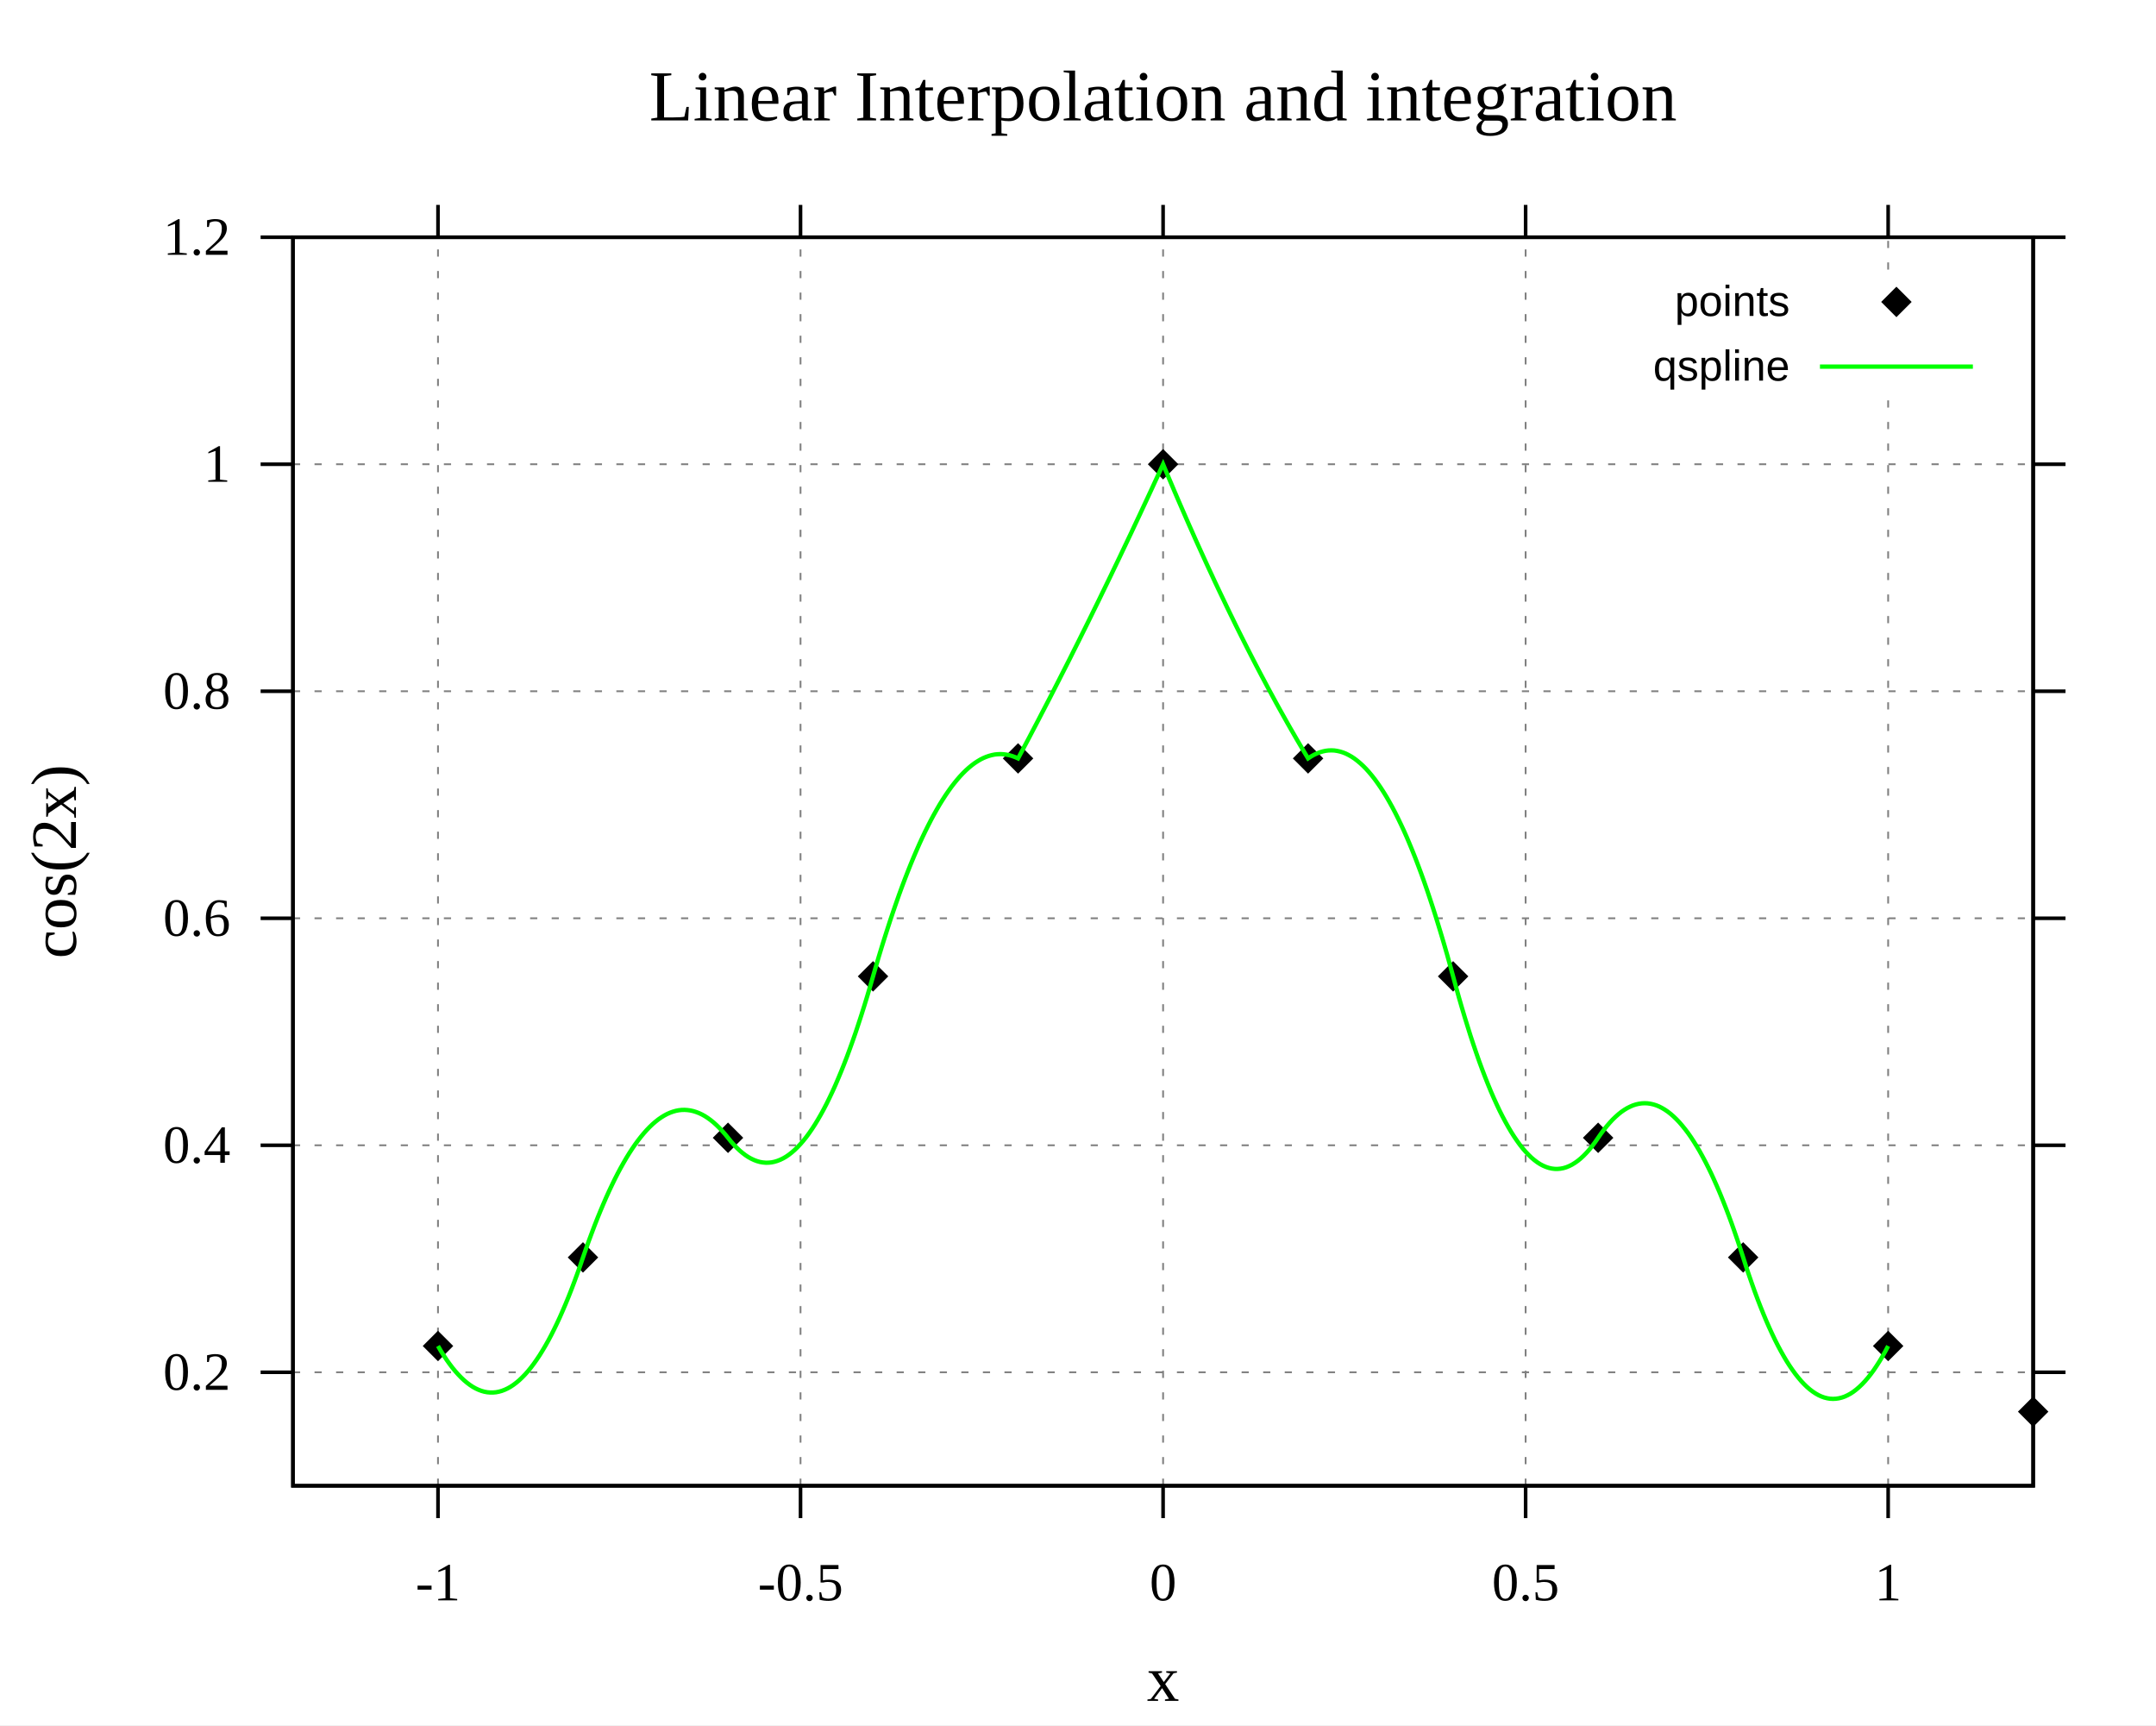
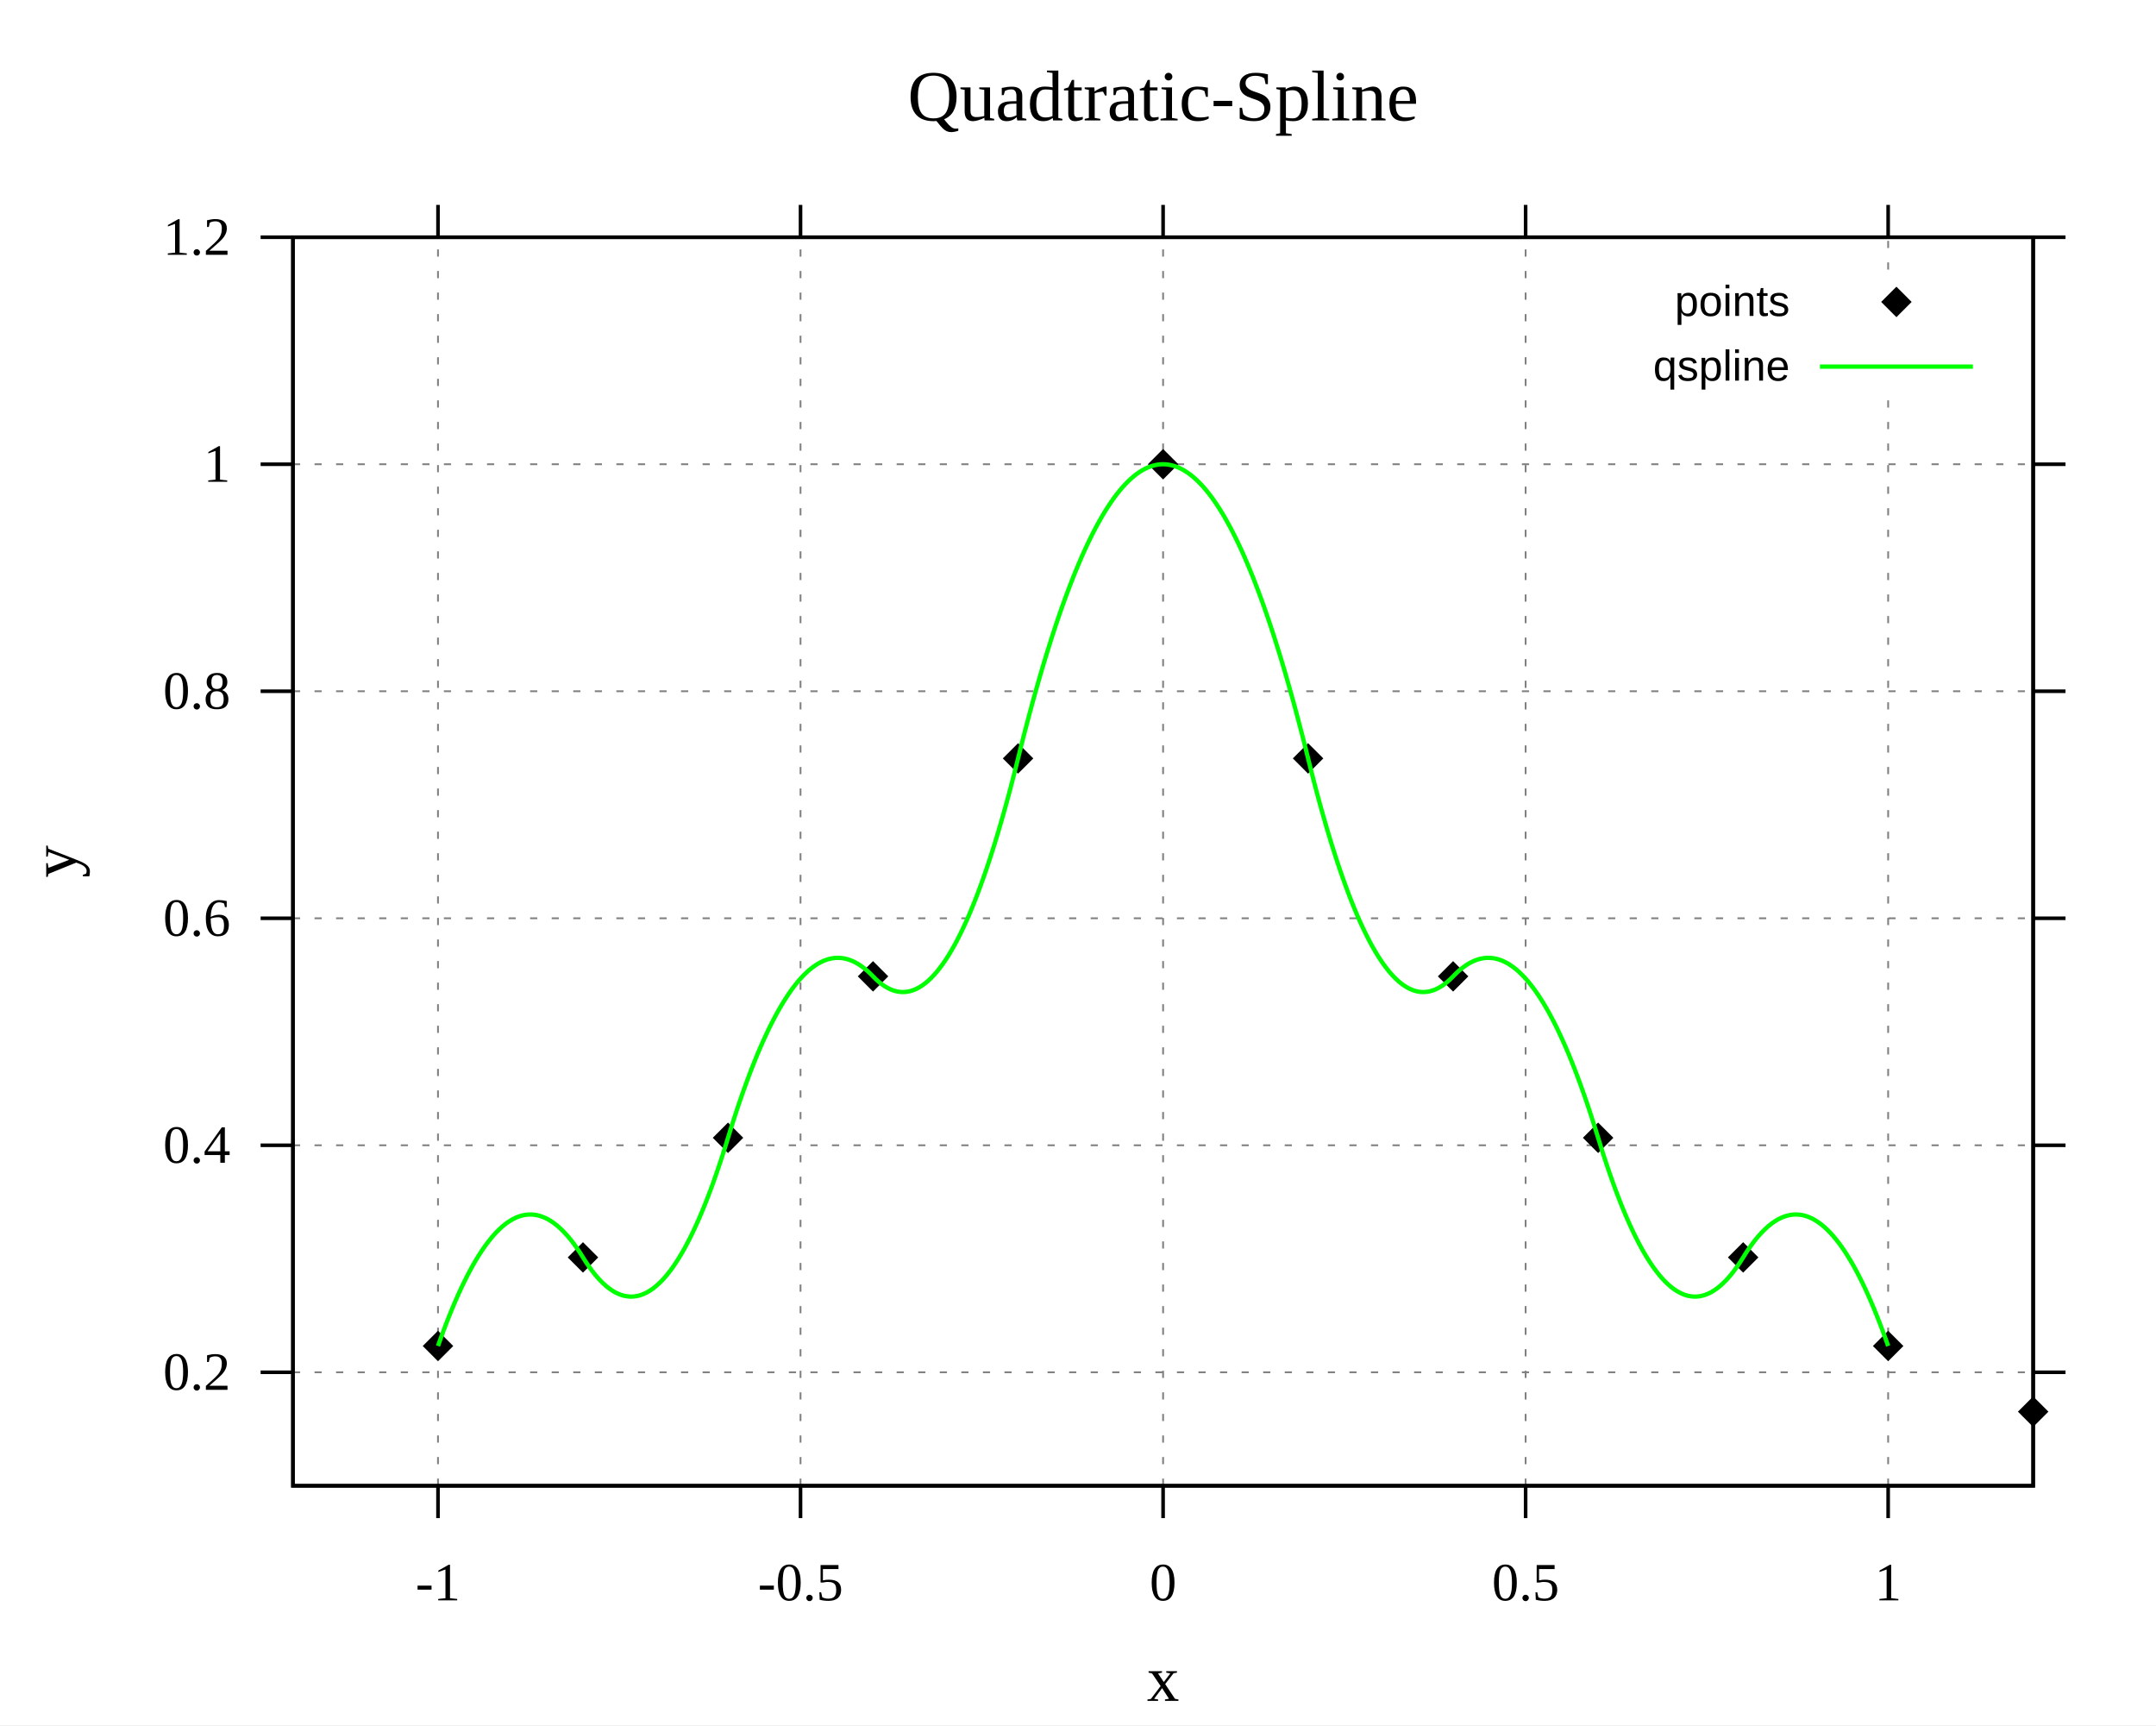
<svg xmlns="http://www.w3.org/2000/svg" xmlns:xlink="http://www.w3.org/1999/xlink" width="600" height="480" viewBox="0 0 600 480">
  <g id="gnuplot_canvas">
    <rect x="0" y="0" width="600" height="480" fill="#ffffff" />
    <defs>
      <circle id="gpDot" r="0.5" stroke-width="0.5" stroke="currentColor" />
      <path id="gpPt0" stroke-width="0.222" stroke="currentColor" d="M-1,0 h2 M0,-1 v2" />
      <path id="gpPt1" stroke-width="0.222" stroke="currentColor" d="M-1,-1 L1,1 M1,-1 L-1,1" />
      <path id="gpPt2" stroke-width="0.222" stroke="currentColor" d="M-1,0 L1,0 M0,-1 L0,1 M-1,-1 L1,1 M-1,1 L1,-1" />
      <rect id="gpPt3" stroke-width="0.222" stroke="currentColor" x="-1" y="-1" width="2" height="2" />
      <rect id="gpPt4" stroke-width="0.222" stroke="currentColor" fill="currentColor" x="-1" y="-1" width="2" height="2" />
      <circle id="gpPt5" stroke-width="0.222" stroke="currentColor" cx="0" cy="0" r="1" />
      <use xlink:href="#gpPt5" id="gpPt6" fill="currentColor" stroke="none" />
      <path id="gpPt7" stroke-width="0.222" stroke="currentColor" d="M0,-1.33 L-1.33,0.67 L1.33,0.67 z" />
      <use xlink:href="#gpPt7" id="gpPt8" fill="currentColor" stroke="none" />
      <use xlink:href="#gpPt7" id="gpPt9" stroke="currentColor" transform="rotate(180)" />
      <use xlink:href="#gpPt9" id="gpPt10" fill="currentColor" stroke="none" />
      <use xlink:href="#gpPt3" id="gpPt11" stroke="currentColor" transform="rotate(45)" />
      <use xlink:href="#gpPt11" id="gpPt12" fill="currentColor" stroke="none" />
      <path id="gpPt13" stroke-width="0.222" stroke="currentColor" d="M0,1.330 L1.265,0.411 L0.782,-1.067 L-0.782,-1.076 L-1.265,0.411 z" />
      <use xlink:href="#gpPt13" id="gpPt14" fill="currentColor" stroke="none" />
      <filter id="textbox" filterUnits="objectBoundingBox" x="0" y="0" height="1" width="1">
        <feFlood flood-color="#FFFFFF" flood-opacity="1" result="bgnd" />
        <feComposite in="SourceGraphic" in2="bgnd" operator="atop" />
      </filter>
      <filter id="greybox" filterUnits="objectBoundingBox" x="0" y="0" height="1" width="1">
        <feFlood flood-color="lightgrey" flood-opacity="1" result="grey" />
        <feComposite in="SourceGraphic" in2="grey" operator="atop" />
      </filter>
    </defs>
    <g fill="none" color="#FFFFFF" stroke="currentColor" stroke-width="1.00" stroke-linecap="butt" stroke-linejoin="miter">
</g>
    <g fill="none" color="black" stroke="currentColor" stroke-width="1.00" stroke-linecap="butt" stroke-linejoin="miter">
</g>
    <g fill="none" color="black" stroke="black" stroke-width="0.50" stroke-linecap="butt" stroke-linejoin="miter">
</g>
    <g fill="none" color="gray" stroke="currentColor" stroke-width="0.50" stroke-linecap="butt" stroke-linejoin="miter">
      <path stroke="gray" stroke-dasharray="2,4" class="gridline" d="M81.53,381.82 L565.82,381.82  " />
    </g>
    <g fill="none" color="gray" stroke="gray" stroke-width="1.00" stroke-linecap="butt" stroke-linejoin="miter">
</g>
    <g fill="none" color="black" stroke="currentColor" stroke-width="1.00" stroke-linecap="butt" stroke-linejoin="miter">
      <path stroke="black" d="M81.53,381.82 L72.53,381.82 M565.82,381.82 L574.82,381.82  " />
      <g transform="translate(64.14,386.70)" stroke="none" fill="black" font-family="Times New Roman" font-size="15.00" text-anchor="end">
        <text>
          <tspan font-family="Times New Roman"> 0.2</tspan>
        </text>
      </g>
    </g>
    <g fill="none" color="black" stroke="currentColor" stroke-width="1.00" stroke-linecap="butt" stroke-linejoin="miter">
</g>
    <g fill="none" color="black" stroke="black" stroke-width="0.50" stroke-linecap="butt" stroke-linejoin="miter">
</g>
    <g fill="none" color="gray" stroke="currentColor" stroke-width="0.50" stroke-linecap="butt" stroke-linejoin="miter">
      <path stroke="gray" stroke-dasharray="2,4" class="gridline" d="M81.53,318.66 L565.82,318.66  " />
    </g>
    <g fill="none" color="gray" stroke="gray" stroke-width="1.00" stroke-linecap="butt" stroke-linejoin="miter">
</g>
    <g fill="none" color="black" stroke="currentColor" stroke-width="1.00" stroke-linecap="butt" stroke-linejoin="miter">
      <path stroke="black" d="M81.53,318.66 L72.53,318.66 M565.82,318.66 L574.82,318.66  " />
      <g transform="translate(64.14,323.54)" stroke="none" fill="black" font-family="Times New Roman" font-size="15.00" text-anchor="end">
        <text>
          <tspan font-family="Times New Roman"> 0.4</tspan>
        </text>
      </g>
    </g>
    <g fill="none" color="black" stroke="currentColor" stroke-width="1.00" stroke-linecap="butt" stroke-linejoin="miter">
</g>
    <g fill="none" color="black" stroke="black" stroke-width="0.50" stroke-linecap="butt" stroke-linejoin="miter">
</g>
    <g fill="none" color="gray" stroke="currentColor" stroke-width="0.50" stroke-linecap="butt" stroke-linejoin="miter">
      <path stroke="gray" stroke-dasharray="2,4" class="gridline" d="M81.53,255.50 L565.82,255.50  " />
    </g>
    <g fill="none" color="gray" stroke="gray" stroke-width="1.00" stroke-linecap="butt" stroke-linejoin="miter">
</g>
    <g fill="none" color="black" stroke="currentColor" stroke-width="1.00" stroke-linecap="butt" stroke-linejoin="miter">
      <path stroke="black" d="M81.53,255.50 L72.53,255.50 M565.82,255.50 L574.82,255.50  " />
      <g transform="translate(64.14,260.38)" stroke="none" fill="black" font-family="Times New Roman" font-size="15.00" text-anchor="end">
        <text>
          <tspan font-family="Times New Roman"> 0.6</tspan>
        </text>
      </g>
    </g>
    <g fill="none" color="black" stroke="currentColor" stroke-width="1.00" stroke-linecap="butt" stroke-linejoin="miter">
</g>
    <g fill="none" color="black" stroke="black" stroke-width="0.50" stroke-linecap="butt" stroke-linejoin="miter">
</g>
    <g fill="none" color="gray" stroke="currentColor" stroke-width="0.50" stroke-linecap="butt" stroke-linejoin="miter">
      <path stroke="gray" stroke-dasharray="2,4" class="gridline" d="M81.53,192.33 L565.82,192.33  " />
    </g>
    <g fill="none" color="gray" stroke="gray" stroke-width="1.00" stroke-linecap="butt" stroke-linejoin="miter">
</g>
    <g fill="none" color="black" stroke="currentColor" stroke-width="1.00" stroke-linecap="butt" stroke-linejoin="miter">
      <path stroke="black" d="M81.53,192.33 L72.53,192.33 M565.82,192.33 L574.82,192.33  " />
      <g transform="translate(64.14,197.21)" stroke="none" fill="black" font-family="Times New Roman" font-size="15.00" text-anchor="end">
        <text>
          <tspan font-family="Times New Roman"> 0.8</tspan>
        </text>
      </g>
    </g>
    <g fill="none" color="black" stroke="currentColor" stroke-width="1.00" stroke-linecap="butt" stroke-linejoin="miter">
</g>
    <g fill="none" color="black" stroke="black" stroke-width="0.50" stroke-linecap="butt" stroke-linejoin="miter">
</g>
    <g fill="none" color="gray" stroke="currentColor" stroke-width="0.50" stroke-linecap="butt" stroke-linejoin="miter">
      <path stroke="gray" stroke-dasharray="2,4" class="gridline" d="M81.53,129.17 L565.82,129.17  " />
    </g>
    <g fill="none" color="gray" stroke="gray" stroke-width="1.00" stroke-linecap="butt" stroke-linejoin="miter">
</g>
    <g fill="none" color="black" stroke="currentColor" stroke-width="1.00" stroke-linecap="butt" stroke-linejoin="miter">
      <path stroke="black" d="M81.53,129.17 L72.53,129.17 M565.82,129.17 L574.82,129.17  " />
      <g transform="translate(64.14,134.05)" stroke="none" fill="black" font-family="Times New Roman" font-size="15.00" text-anchor="end">
        <text>
          <tspan font-family="Times New Roman"> 1</tspan>
        </text>
      </g>
    </g>
    <g fill="none" color="black" stroke="currentColor" stroke-width="1.00" stroke-linecap="butt" stroke-linejoin="miter">
</g>
    <g fill="none" color="black" stroke="black" stroke-width="0.50" stroke-linecap="butt" stroke-linejoin="miter">
</g>
    <g fill="none" color="gray" stroke="currentColor" stroke-width="0.50" stroke-linecap="butt" stroke-linejoin="miter">
      <path stroke="gray" stroke-dasharray="2,4" class="gridline" d="M81.53,66.01 L565.82,66.01  " />
    </g>
    <g fill="none" color="gray" stroke="gray" stroke-width="1.00" stroke-linecap="butt" stroke-linejoin="miter">
</g>
    <g fill="none" color="black" stroke="currentColor" stroke-width="1.00" stroke-linecap="butt" stroke-linejoin="miter">
      <path stroke="black" d="M81.53,66.01 L72.53,66.01 M565.82,66.01 L574.82,66.01  " />
      <g transform="translate(64.14,70.89)" stroke="none" fill="black" font-family="Times New Roman" font-size="15.00" text-anchor="end">
        <text>
          <tspan font-family="Times New Roman"> 1.2</tspan>
        </text>
      </g>
    </g>
    <g fill="none" color="black" stroke="currentColor" stroke-width="1.00" stroke-linecap="butt" stroke-linejoin="miter">
</g>
    <g fill="none" color="black" stroke="black" stroke-width="0.50" stroke-linecap="butt" stroke-linejoin="miter">
</g>
    <g fill="none" color="gray" stroke="currentColor" stroke-width="0.50" stroke-linecap="butt" stroke-linejoin="miter">
      <path stroke="gray" stroke-dasharray="2,4" class="gridline" d="M121.89,413.40 L121.89,66.01  " />
    </g>
    <g fill="none" color="gray" stroke="gray" stroke-width="1.00" stroke-linecap="butt" stroke-linejoin="miter">
</g>
    <g fill="none" color="black" stroke="currentColor" stroke-width="1.00" stroke-linecap="butt" stroke-linejoin="miter">
      <path stroke="black" d="M121.89,413.40 L121.89,422.40 M121.89,66.01 L121.89,57.01  " />
      <g transform="translate(121.89,445.28)" stroke="none" fill="black" font-family="Times New Roman" font-size="15.00" text-anchor="middle">
        <text>
          <tspan font-family="Times New Roman">-1</tspan>
        </text>
      </g>
    </g>
    <g fill="none" color="black" stroke="currentColor" stroke-width="1.00" stroke-linecap="butt" stroke-linejoin="miter">
</g>
    <g fill="none" color="black" stroke="black" stroke-width="0.50" stroke-linecap="butt" stroke-linejoin="miter">
</g>
    <g fill="none" color="gray" stroke="currentColor" stroke-width="0.50" stroke-linecap="butt" stroke-linejoin="miter">
      <path stroke="gray" stroke-dasharray="2,4" class="gridline" d="M222.78,413.40 L222.78,66.01  " />
    </g>
    <g fill="none" color="gray" stroke="gray" stroke-width="1.00" stroke-linecap="butt" stroke-linejoin="miter">
</g>
    <g fill="none" color="black" stroke="currentColor" stroke-width="1.00" stroke-linecap="butt" stroke-linejoin="miter">
      <path stroke="black" d="M222.78,413.40 L222.78,422.40 M222.78,66.01 L222.78,57.01  " />
      <g transform="translate(222.78,445.28)" stroke="none" fill="black" font-family="Times New Roman" font-size="15.00" text-anchor="middle">
        <text>
          <tspan font-family="Times New Roman">-0.5</tspan>
        </text>
      </g>
    </g>
    <g fill="none" color="black" stroke="currentColor" stroke-width="1.00" stroke-linecap="butt" stroke-linejoin="miter">
</g>
    <g fill="none" color="black" stroke="black" stroke-width="0.50" stroke-linecap="butt" stroke-linejoin="miter">
</g>
    <g fill="none" color="gray" stroke="currentColor" stroke-width="0.50" stroke-linecap="butt" stroke-linejoin="miter">
      <path stroke="gray" stroke-dasharray="2,4" class="gridline" d="M323.68,413.40 L323.68,66.01  " />
    </g>
    <g fill="none" color="gray" stroke="gray" stroke-width="1.00" stroke-linecap="butt" stroke-linejoin="miter">
</g>
    <g fill="none" color="black" stroke="currentColor" stroke-width="1.00" stroke-linecap="butt" stroke-linejoin="miter">
      <path stroke="black" d="M323.68,413.40 L323.68,422.40 M323.68,66.01 L323.68,57.01  " />
      <g transform="translate(323.68,445.28)" stroke="none" fill="black" font-family="Times New Roman" font-size="15.00" text-anchor="middle">
        <text>
          <tspan font-family="Times New Roman"> 0</tspan>
        </text>
      </g>
    </g>
    <g fill="none" color="black" stroke="currentColor" stroke-width="1.00" stroke-linecap="butt" stroke-linejoin="miter">
</g>
    <g fill="none" color="black" stroke="black" stroke-width="0.50" stroke-linecap="butt" stroke-linejoin="miter">
</g>
    <g fill="none" color="gray" stroke="currentColor" stroke-width="0.50" stroke-linecap="butt" stroke-linejoin="miter">
      <path stroke="gray" stroke-dasharray="2,4" class="gridline" d="M424.57,413.40 L424.57,66.01  " />
    </g>
    <g fill="none" color="gray" stroke="gray" stroke-width="1.00" stroke-linecap="butt" stroke-linejoin="miter">
</g>
    <g fill="none" color="black" stroke="currentColor" stroke-width="1.00" stroke-linecap="butt" stroke-linejoin="miter">
      <path stroke="black" d="M424.57,413.40 L424.57,422.40 M424.57,66.01 L424.57,57.01  " />
      <g transform="translate(424.57,445.28)" stroke="none" fill="black" font-family="Times New Roman" font-size="15.00" text-anchor="middle">
        <text>
          <tspan font-family="Times New Roman"> 0.5</tspan>
        </text>
      </g>
    </g>
    <g fill="none" color="black" stroke="currentColor" stroke-width="1.00" stroke-linecap="butt" stroke-linejoin="miter">
</g>
    <g fill="none" color="black" stroke="black" stroke-width="0.50" stroke-linecap="butt" stroke-linejoin="miter">
</g>
    <g fill="none" color="gray" stroke="currentColor" stroke-width="0.50" stroke-linecap="butt" stroke-linejoin="miter">
      <path stroke="gray" stroke-dasharray="2,4" class="gridline" d="M525.46,413.40 L525.46,111.01 M525.46,75.01 L525.46,66.01  " />
    </g>
    <g fill="none" color="gray" stroke="gray" stroke-width="1.00" stroke-linecap="butt" stroke-linejoin="miter">
</g>
    <g fill="none" color="black" stroke="currentColor" stroke-width="1.00" stroke-linecap="butt" stroke-linejoin="miter">
      <path stroke="black" d="M525.46,413.40 L525.46,422.40 M525.46,66.01 L525.46,57.01  " />
      <g transform="translate(525.46,445.28)" stroke="none" fill="black" font-family="Times New Roman" font-size="15.00" text-anchor="middle">
        <text>
          <tspan font-family="Times New Roman"> 1</tspan>
        </text>
      </g>
    </g>
    <g fill="none" color="black" stroke="currentColor" stroke-width="1.00" stroke-linecap="butt" stroke-linejoin="miter">
</g>
    <g fill="none" color="black" stroke="currentColor" stroke-width="1.00" stroke-linecap="butt" stroke-linejoin="miter">
      <path stroke="black" d="M81.53,66.01 L81.53,413.40 L565.82,413.40 L565.82,66.01 L81.53,66.01 Z  " />
    </g>
    <g fill="none" color="black" stroke="currentColor" stroke-width="1.00" stroke-linecap="butt" stroke-linejoin="miter">
      <g transform="translate(21.13,239.71) rotate(270)" stroke="none" fill="black" font-family="Times New Roman" font-size="18.00" text-anchor="middle">
        <text>
-           <tspan font-family="Times New Roman">cos(2x)</tspan>
+           <tspan font-family="Times New Roman">y</tspan>
        </text>
      </g>
    </g>
    <g fill="none" color="black" stroke="currentColor" stroke-width="1.00" stroke-linecap="butt" stroke-linejoin="miter">
      <g transform="translate(323.67,473.25)" stroke="none" fill="black" font-family="Times New Roman" font-size="18.00" text-anchor="middle">
        <text>
          <tspan font-family="Times New Roman">x</tspan>
        </text>
      </g>
    </g>
    <g fill="none" color="black" stroke="currentColor" stroke-width="1.00" stroke-linecap="butt" stroke-linejoin="miter">
</g>
    <g id="gnuplot_plot_1">
      <g fill="none" color="#FFFFFF" stroke="currentColor" stroke-width="1.20" stroke-linecap="butt" stroke-linejoin="miter">
</g>
      <g fill="none" color="black" stroke="currentColor" stroke-width="1.20" stroke-linecap="butt" stroke-linejoin="miter">
        <g transform="translate(498.09,87.91)" stroke="none" fill="black" font-family="Arial" font-size="12.00" text-anchor="end">
          <text>
            <tspan font-family="Arial">points</tspan>
          </text>
        </g>
      </g>
      <g fill="none" color="black" stroke="currentColor" stroke-width="1.20" stroke-linecap="butt" stroke-linejoin="miter">
        <use xlink:href="#gpPt12" transform="translate(121.89,374.51) scale(2.70)" color="rgb(  0,   0,   0)" />
        <use xlink:href="#gpPt12" transform="translate(162.24,349.86) scale(2.70)" color="rgb(  0,   0,   0)" />
        <use xlink:href="#gpPt12" transform="translate(202.60,316.58) scale(2.70)" color="rgb(  0,   0,   0)" />
        <use xlink:href="#gpPt12" transform="translate(242.96,271.66) scale(2.70)" color="rgb(  0,   0,   0)" />
        <use xlink:href="#gpPt12" transform="translate(283.32,211.02) scale(2.70)" color="rgb(  0,   0,   0)" />
        <use xlink:href="#gpPt12" transform="translate(323.68,129.17) scale(2.70)" color="rgb(  0,   0,   0)" />
        <use xlink:href="#gpPt12" transform="translate(364.03,211.02) scale(2.70)" color="rgb(  0,   0,   0)" />
        <use xlink:href="#gpPt12" transform="translate(404.39,271.66) scale(2.70)" color="rgb(  0,   0,   0)" />
        <use xlink:href="#gpPt12" transform="translate(444.75,316.58) scale(2.70)" color="rgb(  0,   0,   0)" />
        <use xlink:href="#gpPt12" transform="translate(485.11,349.86) scale(2.70)" color="rgb(  0,   0,   0)" />
        <use xlink:href="#gpPt12" transform="translate(525.46,374.51) scale(2.70)" color="rgb(  0,   0,   0)" />
        <use xlink:href="#gpPt12" transform="translate(565.82,392.78) scale(2.70)" color="rgb(  0,   0,   0)" />
        <use xlink:href="#gpPt12" transform="translate(527.76,84.01) scale(2.70)" color="rgb(  0,   0,   0)" />
      </g>
    </g>
    <g id="gnuplot_plot_2">
      <g fill="none" color="black" stroke="currentColor" stroke-width="1.20" stroke-linecap="butt" stroke-linejoin="miter">
        <g transform="translate(498.09,105.91)" stroke="none" fill="black" font-family="Arial" font-size="12.00" text-anchor="end">
          <text>
            <tspan font-family="Arial">qspline</tspan>
          </text>
        </g>
      </g>
      <g fill="none" color="black" stroke="currentColor" stroke-width="1.20" stroke-linecap="butt" stroke-linejoin="miter">
-         <path stroke="rgb(  0, 255,   0)" d="M506.48,102.01 L549.04,102.01 M121.89,374.51 L122.69,375.88 L123.50,377.16 L124.31,378.38 L125.12,379.51 L125.92,380.57   L126.73,381.55 L127.54,382.46 L128.34,383.29 L129.15,384.05 L129.96,384.73 L130.77,385.34 L131.57,385.87 L132.38,386.32   L133.19,386.70 L133.99,387.00 L134.80,387.23 L135.61,387.38 L136.42,387.45 L137.22,387.45 L138.03,387.38 L138.84,387.22   L139.64,387.00 L140.45,386.69 L141.26,386.31 L142.07,385.86 L142.87,385.33 L143.68,384.72 L144.49,384.04 L145.29,383.28   L146.10,382.45 L146.91,381.54 L147.72,380.55 L148.52,379.49 L149.33,378.35 L150.14,377.14 L150.94,375.85 L151.75,374.49   L152.56,373.05 L153.37,371.53 L154.17,369.94 L154.98,368.27 L155.79,366.53 L156.59,364.71 L157.40,362.82 L158.21,360.85   L159.02,358.80 L159.82,356.68 L160.63,354.48 L161.44,352.21 L162.24,349.86 L163.05,347.54 L163.86,345.28 L164.67,343.10   L165.47,340.98 L166.28,338.92 L167.09,336.94 L167.90,335.02 L168.70,333.17 L169.51,331.39 L170.32,329.68 L171.12,328.03   L171.93,326.45 L172.74,324.94 L173.55,323.50 L174.35,322.12 L175.16,320.81 L175.97,319.57 L176.77,318.40 L177.58,317.30   L178.39,316.26 L179.20,315.29 L180.00,314.39 L180.81,313.55 L181.62,312.78 L182.42,312.09 L183.23,311.45 L184.04,310.89   L184.85,310.39 L185.65,309.96 L186.46,309.60 L187.27,309.31 L188.07,309.08 L188.88,308.92 L189.69,308.83 L190.50,308.81   L191.30,308.86 L192.11,308.97 L192.92,309.15 L193.72,309.40 L194.53,309.71 L195.34,310.09 L196.15,310.54 L196.95,311.06   L197.76,311.65 L198.57,312.30 L199.37,313.02 L200.18,313.81 L200.99,314.67 L201.80,315.59 L202.60,316.58 L203.41,317.58   L204.22,318.50 L205.02,319.34 L205.83,320.11 L206.64,320.79 L207.45,321.41 L208.25,321.94 L209.06,322.39 L209.87,322.77   L210.67,323.07 L211.48,323.30 L212.29,323.44 L213.10,323.51 L213.90,323.50 L214.71,323.42 L215.52,323.25 L216.32,323.01   L217.13,322.69 L217.94,322.30 L218.75,321.83 L219.55,321.28 L220.36,320.65 L221.17,319.94 L221.97,319.16 L222.78,318.30   L223.59,317.36 L224.40,316.35 L225.20,315.26 L226.01,314.09 L226.82,312.84 L227.62,311.52 L228.43,310.12 L229.24,308.64   L230.05,307.08 L230.85,305.45 L231.66,303.74 L232.47,301.95 L233.27,300.08 L234.08,298.14 L234.89,296.12 L235.70,294.02   L236.50,291.85 L237.31,289.59 L238.12,287.27 L238.92,284.86 L239.73,282.37 L240.54,279.81 L241.35,277.17 L242.15,274.46   L242.96,271.66 L243.77,268.87 L244.57,266.15 L245.38,263.49 L246.19,260.90 L247.00,258.37 L247.80,255.91 L248.61,253.51   L249.42,251.17 L250.22,248.90 L251.03,246.69 L251.84,244.54 L252.65,242.46 L253.45,240.45 L254.26,238.50 L255.07,236.61   L255.87,234.79 L256.68,233.03 L257.49,231.33 L258.30,229.70 L259.10,228.14 L259.91,226.64 L260.72,225.20 L261.52,223.82   L262.33,222.52 L263.14,221.27 L263.95,220.09 L264.75,218.97 L265.56,217.92 L266.37,216.93 L267.17,216.01 L267.98,215.15   L268.79,214.35 L269.60,213.62 L270.40,212.96 L271.21,212.35 L272.02,211.82 L272.82,211.34 L273.63,210.93 L274.44,210.59   L275.25,210.31 L276.05,210.09 L276.86,209.93 L277.67,209.85 L278.47,209.82 L279.28,209.86 L280.09,209.97 L280.90,210.13   L281.70,210.37 L282.51,210.66 L283.32,211.02 L284.12,209.51 L284.93,207.99 L285.74,206.47 L286.55,204.94 L287.35,203.41   L288.16,201.87 L288.97,200.32 L289.77,198.77 L290.58,197.22 L291.39,195.66 L292.20,194.10 L293.00,192.53 L293.81,190.95   L294.62,189.37 L295.42,187.79 L296.23,186.20 L297.04,184.61 L297.85,183.01 L298.65,181.40 L299.46,179.79 L300.27,178.18   L301.07,176.56 L301.88,174.94 L302.69,173.31 L303.50,171.67 L304.30,170.03 L305.11,168.39 L305.92,166.74 L306.72,165.08   L307.53,163.42 L308.34,161.76 L309.15,160.09 L309.95,158.41 L310.76,156.73 L311.57,155.05 L312.37,153.36 L313.18,151.66   L313.99,149.96 L314.80,148.26 L315.60,146.55 L316.41,144.83 L317.22,143.11 L318.02,141.39 L318.83,139.66 L319.64,137.92   L320.45,136.18 L321.25,134.44 L322.06,132.69 L322.87,130.93 L323.68,129.17 L324.48,131.10 L325.29,133.02 L326.10,134.92   L326.90,136.82 L327.71,138.70 L328.52,140.57 L329.33,142.43 L330.13,144.27 L330.94,146.11 L331.75,147.93 L332.55,149.74   L333.36,151.54 L334.17,153.32 L334.98,155.10 L335.78,156.86 L336.59,158.61 L337.40,160.35 L338.20,162.08 L339.01,163.79   L339.82,165.49 L340.63,167.18 L341.43,168.86 L342.24,170.53 L343.05,172.18 L343.85,173.83 L344.66,175.46 L345.47,177.08   L346.28,178.69 L347.08,180.28 L347.89,181.86 L348.70,183.44 L349.50,184.99 L350.31,186.54 L351.12,188.08 L351.93,189.60   L352.73,191.11 L353.54,192.61 L354.35,194.10 L355.15,195.58 L355.96,197.04 L356.77,198.49 L357.58,199.93 L358.38,201.36   L359.19,202.78 L360.00,204.18 L360.80,205.57 L361.61,206.95 L362.42,208.32 L363.23,209.68 L364.03,211.02 L364.84,210.49   L365.65,210.03 L366.45,209.65 L367.26,209.33 L368.07,209.09 L368.88,208.91 L369.68,208.81 L370.49,208.78 L371.30,208.81   L372.10,208.93 L372.91,209.11 L373.72,209.36 L374.53,209.68 L375.33,210.08 L376.14,210.54 L376.95,211.08 L377.75,211.69   L378.56,212.37 L379.37,213.12 L380.18,213.94 L380.98,214.83 L381.79,215.80 L382.60,216.83 L383.40,217.94 L384.21,219.11   L385.02,220.36 L385.83,221.68 L386.63,223.07 L387.44,224.53 L388.25,226.07 L389.05,227.67 L389.86,229.35 L390.67,231.09   L391.48,232.91 L392.28,234.80 L393.09,236.76 L393.90,238.79 L394.70,240.89 L395.51,243.06 L396.32,245.31 L397.13,247.62   L397.93,250.01 L398.74,252.47 L399.55,255.00 L400.35,257.60 L401.16,260.27 L401.97,263.01 L402.78,265.82 L403.58,268.71   L404.39,271.66 L405.20,274.62 L406.00,277.50 L406.81,280.30 L407.62,283.01 L408.43,285.63 L409.23,288.18 L410.04,290.63   L410.85,293.01 L411.65,295.30 L412.46,297.50 L413.27,299.62 L414.08,301.66 L414.88,303.61 L415.69,305.48 L416.50,307.26   L417.30,308.96 L418.11,310.57 L418.92,312.10 L419.73,313.55 L420.53,314.91 L421.34,316.19 L422.15,317.38 L422.95,318.49   L423.76,319.52 L424.57,320.46 L425.38,321.31 L426.18,322.09 L426.99,322.77 L427.80,323.38 L428.60,323.90 L429.41,324.33   L430.22,324.68 L431.03,324.95 L431.83,325.13 L432.64,325.23 L433.45,325.24 L434.25,325.17 L435.06,325.02 L435.87,324.78   L436.68,324.45 L437.48,324.05 L438.29,323.55 L439.10,322.98 L439.90,322.32 L440.71,321.57 L441.52,320.74 L442.33,319.83   L443.13,318.83 L443.94,317.75 L444.75,316.58 L445.55,315.42 L446.36,314.34 L447.17,313.32 L447.98,312.39 L448.78,311.52   L449.59,310.74 L450.40,310.02 L451.20,309.38 L452.01,308.82 L452.82,308.33 L453.63,307.92 L454.43,307.57 L455.24,307.31   L456.05,307.12 L456.85,307.00 L457.66,306.96 L458.47,306.99 L459.28,307.10 L460.08,307.28 L460.89,307.53 L461.70,307.86   L462.50,308.27 L463.31,308.75 L464.12,309.30 L464.93,309.93 L465.73,310.63 L466.54,311.41 L467.35,312.26 L468.15,313.19   L468.96,314.19 L469.77,315.26 L470.58,316.41 L471.38,317.64 L472.19,318.94 L473.00,320.31 L473.80,321.76 L474.61,323.28   L475.42,324.88 L476.23,326.55 L477.03,328.30 L477.84,330.12 L478.65,332.01 L479.45,333.98 L480.26,336.03 L481.07,338.15   L481.88,340.34 L482.68,342.61 L483.49,344.95 L484.30,347.37 L485.11,349.86 L485.91,352.36 L486.72,354.77 L487.53,357.10   L488.33,359.35 L489.14,361.52 L489.95,363.61 L490.76,365.62 L491.56,367.54 L492.37,369.38 L493.18,371.14 L493.98,372.82   L494.79,374.42 L495.60,375.93 L496.41,377.37 L497.21,378.72 L498.02,379.99 L498.83,381.17 L499.63,382.28 L500.44,383.30   L501.25,384.25 L502.06,385.11 L502.86,385.89 L503.67,386.59 L504.48,387.20 L505.28,387.73 L506.09,388.19 L506.90,388.56   L507.71,388.85 L508.51,389.05 L509.32,389.18 L510.13,389.22 L510.93,389.18 L511.74,389.06 L512.55,388.86 L513.36,388.58   L514.16,388.21 L514.97,387.77 L515.78,387.24 L516.58,386.63 L517.39,385.93 L518.20,385.16 L519.01,384.30 L519.81,383.37   L520.62,382.35 L521.43,381.25 L522.23,380.06 L523.04,378.80 L523.85,377.45 L524.66,376.02 L525.46,374.51  " />
+         <path stroke="rgb(  0, 255,   0)" d="M506.48,102.01 L549.04,102.01 M121.89,374.51 L122.69,372.25 L123.50,370.06 L124.31,367.94 L125.12,365.89 L125.92,363.92   L126.73,362.01 L127.54,360.18 L128.34,358.42 L129.15,356.74 L129.96,355.12 L130.77,353.58 L131.57,352.11 L132.38,350.72   L133.19,349.39 L133.99,348.14 L134.80,346.96 L135.61,345.85 L136.42,344.82 L137.22,343.86 L138.03,342.96 L138.84,342.15   L139.64,341.40 L140.45,340.73 L141.26,340.12 L142.07,339.60 L142.87,339.14 L143.68,338.75 L144.49,338.44 L145.29,338.20   L146.10,338.03 L146.91,337.94 L147.72,337.92 L148.52,337.96 L149.33,338.09 L150.14,338.28 L150.94,338.55 L151.75,338.88   L152.56,339.29 L153.37,339.78 L154.17,340.33 L154.98,340.96 L155.79,341.66 L156.59,342.43 L157.40,343.28 L158.21,344.19   L159.02,345.18 L159.82,346.24 L160.63,347.38 L161.44,348.58 L162.24,349.86 L163.05,351.14 L163.86,352.33 L164.67,353.45   L165.47,354.48 L166.28,355.44 L167.09,356.32 L167.90,357.12 L168.70,357.84 L169.51,358.48 L170.32,359.04 L171.12,359.53   L171.93,359.93 L172.74,360.25 L173.55,360.50 L174.35,360.67 L175.16,360.75 L175.97,360.76 L176.77,360.69 L177.58,360.54   L178.39,360.31 L179.20,360.00 L180.00,359.61 L180.81,359.14 L181.62,358.60 L182.42,357.97 L183.23,357.26 L184.04,356.48   L184.85,355.62 L185.65,354.67 L186.46,353.65 L187.27,352.55 L188.07,351.37 L188.88,350.11 L189.69,348.77 L190.50,347.35   L191.30,345.86 L192.11,344.28 L192.92,342.63 L193.72,340.89 L194.53,339.08 L195.34,337.18 L196.15,335.21 L196.95,333.16   L197.76,331.03 L198.57,328.82 L199.37,326.53 L200.18,324.16 L200.99,321.71 L201.80,319.19 L202.60,316.58 L203.41,313.97   L204.22,311.43 L205.02,308.96 L205.83,306.56 L206.64,304.23 L207.45,301.97 L208.25,299.78 L209.06,297.66 L209.87,295.60   L210.67,293.62 L211.48,291.71 L212.29,289.87 L213.10,288.10 L213.90,286.39 L214.71,284.76 L215.52,283.20 L216.32,281.71   L217.13,280.29 L217.94,278.93 L218.75,277.65 L219.55,276.44 L220.36,275.29 L221.17,274.22 L221.97,273.22 L222.78,272.28   L223.59,271.42 L224.40,270.63 L225.20,269.90 L226.01,269.25 L226.82,268.67 L227.62,268.15 L228.43,267.71 L229.24,267.33   L230.05,267.03 L230.85,266.79 L231.66,266.63 L232.47,266.53 L233.27,266.51 L234.08,266.55 L234.89,266.67 L235.70,266.85   L236.50,267.11 L237.31,267.43 L238.12,267.83 L238.92,268.29 L239.73,268.83 L240.54,269.43 L241.35,270.10 L242.15,270.85   L242.96,271.66 L243.77,272.47 L244.57,273.19 L245.38,273.84 L246.19,274.40 L247.00,274.87 L247.80,275.27 L248.61,275.58   L249.42,275.81 L250.22,275.96 L251.03,276.02 L251.84,276.01 L252.65,275.91 L253.45,275.73 L254.26,275.46 L255.07,275.11   L255.87,274.68 L256.68,274.17 L257.49,273.58 L258.30,272.90 L259.10,272.14 L259.91,271.30 L260.72,270.38 L261.52,269.37   L262.33,268.28 L263.14,267.11 L263.95,265.86 L264.75,264.52 L265.56,263.10 L266.37,261.60 L267.17,260.01 L267.98,258.35   L268.79,256.60 L269.60,254.77 L270.40,252.86 L271.21,250.86 L272.02,248.78 L272.82,246.62 L273.63,244.38 L274.44,242.05   L275.25,239.64 L276.05,237.15 L276.86,234.58 L277.67,231.92 L278.47,229.18 L279.28,226.36 L280.09,223.46 L280.90,220.47   L281.70,217.41 L282.51,214.26 L283.32,211.02 L284.12,207.78 L284.93,204.61 L285.74,201.50 L286.55,198.45 L287.35,195.47   L288.16,192.56 L288.97,189.71 L289.77,186.93 L290.58,184.21 L291.39,181.56 L292.20,178.97 L293.00,176.45 L293.81,173.99   L294.62,171.60 L295.42,169.28 L296.23,167.02 L297.04,164.83 L297.85,162.70 L298.65,160.64 L299.46,158.64 L300.27,156.71   L301.07,154.84 L301.88,153.04 L302.69,151.30 L303.50,149.63 L304.30,148.03 L305.11,146.49 L305.92,145.02 L306.72,143.61   L307.53,142.27 L308.34,140.99 L309.15,139.78 L309.95,138.63 L310.76,137.55 L311.57,136.54 L312.37,135.59 L313.18,134.71   L313.99,133.89 L314.80,133.13 L315.60,132.45 L316.41,131.82 L317.22,131.27 L318.02,130.78 L318.83,130.35 L319.64,129.99   L320.45,129.70 L321.25,129.47 L322.06,129.30 L322.87,129.20 L323.68,129.17 L324.48,129.20 L325.29,129.30 L326.10,129.47   L326.90,129.70 L327.71,129.99 L328.52,130.35 L329.33,130.78 L330.13,131.27 L330.94,131.82 L331.75,132.45 L332.55,133.13   L333.36,133.89 L334.17,134.71 L334.98,135.59 L335.78,136.54 L336.59,137.55 L337.40,138.63 L338.20,139.78 L339.01,140.99   L339.82,142.27 L340.63,143.61 L341.43,145.02 L342.24,146.49 L343.05,148.03 L343.85,149.63 L344.66,151.30 L345.47,153.04   L346.28,154.84 L347.08,156.71 L347.89,158.64 L348.70,160.64 L349.50,162.70 L350.31,164.83 L351.12,167.02 L351.93,169.28   L352.73,171.60 L353.54,173.99 L354.35,176.45 L355.15,178.97 L355.96,181.56 L356.77,184.21 L357.58,186.93 L358.38,189.71   L359.19,192.56 L360.00,195.47 L360.80,198.45 L361.61,201.50 L362.42,204.61 L363.23,207.78 L364.03,211.02 L364.84,214.26   L365.65,217.41 L366.45,220.47 L367.26,223.46 L368.07,226.36 L368.88,229.18 L369.68,231.92 L370.49,234.58 L371.30,237.15   L372.10,239.64 L372.91,242.05 L373.72,244.38 L374.53,246.62 L375.33,248.78 L376.14,250.86 L376.95,252.86 L377.75,254.77   L378.56,256.60 L379.37,258.35 L380.18,260.01 L380.98,261.60 L381.79,263.10 L382.60,264.52 L383.40,265.86 L384.21,267.11   L385.02,268.28 L385.83,269.37 L386.63,270.38 L387.44,271.30 L388.25,272.14 L389.05,272.90 L389.86,273.58 L390.67,274.17   L391.48,274.68 L392.28,275.11 L393.09,275.46 L393.90,275.73 L394.70,275.91 L395.51,276.01 L396.32,276.02 L397.13,275.96   L397.93,275.81 L398.74,275.58 L399.55,275.27 L400.35,274.87 L401.16,274.40 L401.97,273.84 L402.78,273.19 L403.58,272.47   L404.39,271.66 L405.20,270.85 L406.00,270.10 L406.81,269.43 L407.62,268.83 L408.43,268.29 L409.23,267.83 L410.04,267.43   L410.85,267.11 L411.65,266.85 L412.46,266.67 L413.27,266.55 L414.08,266.51 L414.88,266.53 L415.69,266.63 L416.50,266.79   L417.30,267.03 L418.11,267.33 L418.92,267.71 L419.73,268.15 L420.53,268.67 L421.34,269.25 L422.15,269.90 L422.95,270.63   L423.76,271.42 L424.57,272.28 L425.38,273.22 L426.18,274.22 L426.99,275.29 L427.80,276.44 L428.60,277.65 L429.41,278.93   L430.22,280.29 L431.03,281.71 L431.83,283.20 L432.64,284.76 L433.45,286.39 L434.25,288.10 L435.06,289.87 L435.87,291.71   L436.68,293.62 L437.48,295.60 L438.29,297.66 L439.10,299.78 L439.90,301.97 L440.71,304.23 L441.52,306.56 L442.33,308.96   L443.13,311.43 L443.94,313.97 L444.75,316.58 L445.55,319.19 L446.36,321.71 L447.17,324.16 L447.98,326.53 L448.78,328.82   L449.59,331.03 L450.40,333.16 L451.20,335.21 L452.01,337.18 L452.82,339.08 L453.63,340.89 L454.43,342.63 L455.24,344.28   L456.05,345.86 L456.85,347.35 L457.66,348.77 L458.47,350.11 L459.28,351.37 L460.08,352.55 L460.89,353.65 L461.70,354.67   L462.50,355.62 L463.31,356.48 L464.12,357.26 L464.93,357.97 L465.73,358.60 L466.54,359.14 L467.35,359.61 L468.15,360.00   L468.96,360.31 L469.77,360.54 L470.58,360.69 L471.38,360.76 L472.19,360.75 L473.00,360.67 L473.80,360.50 L474.61,360.25   L475.42,359.93 L476.23,359.53 L477.03,359.04 L477.84,358.48 L478.65,357.84 L479.45,357.12 L480.26,356.32 L481.07,355.44   L481.88,354.48 L482.68,353.45 L483.49,352.33 L484.30,351.14 L485.11,349.86 L485.91,348.58 L486.72,347.38 L487.53,346.24   L488.33,345.18 L489.14,344.19 L489.95,343.28 L490.76,342.43 L491.56,341.66 L492.37,340.96 L493.18,340.33 L493.98,339.78   L494.79,339.29 L495.60,338.88 L496.41,338.55 L497.21,338.28 L498.02,338.09 L498.83,337.96 L499.63,337.92 L500.44,337.94   L501.25,338.03 L502.06,338.20 L502.86,338.44 L503.67,338.75 L504.48,339.14 L505.28,339.60 L506.09,340.12 L506.90,340.73   L507.71,341.40 L508.51,342.15 L509.32,342.96 L510.13,343.86 L510.93,344.82 L511.74,345.85 L512.55,346.96 L513.36,348.14   L514.16,349.39 L514.97,350.72 L515.78,352.11 L516.58,353.58 L517.39,355.12 L518.20,356.74 L519.01,358.42 L519.81,360.18   L520.62,362.01 L521.43,363.92 L522.23,365.89 L523.04,367.94 L523.85,370.06 L524.66,372.25 L525.46,374.51  " />
      </g>
    </g>
    <g fill="none" color="#FFFFFF" stroke="rgb(  0, 255,   0)" stroke-width="2.00" stroke-linecap="butt" stroke-linejoin="miter">
</g>
    <g fill="none" color="black" stroke="currentColor" stroke-width="2.00" stroke-linecap="butt" stroke-linejoin="miter">
</g>
    <g fill="none" color="black" stroke="black" stroke-width="1.00" stroke-linecap="butt" stroke-linejoin="miter">
</g>
    <g fill="none" color="black" stroke="currentColor" stroke-width="1.00" stroke-linecap="butt" stroke-linejoin="miter">
      <path stroke="black" d="M81.53,66.01 L81.53,413.40 L565.82,413.40 L565.82,66.01 L81.53,66.01 Z  " />
    </g>
    <g fill="none" color="black" stroke="currentColor" stroke-width="1.00" stroke-linecap="butt" stroke-linejoin="miter">
      <g transform="translate(323.67,33.51)" stroke="none" fill="black" font-family="Times New Roman" font-size="20.00" text-anchor="middle">
        <text>
-           <tspan font-family="Times New Roman">Linear Interpolation and integration</tspan>
+           <tspan font-family="Times New Roman">Quadtratic-Spline</tspan>
        </text>
      </g>
    </g>
    <g fill="none" color="black" stroke="currentColor" stroke-width="1.00" stroke-linecap="butt" stroke-linejoin="miter">
</g>
  </g>
</svg>
